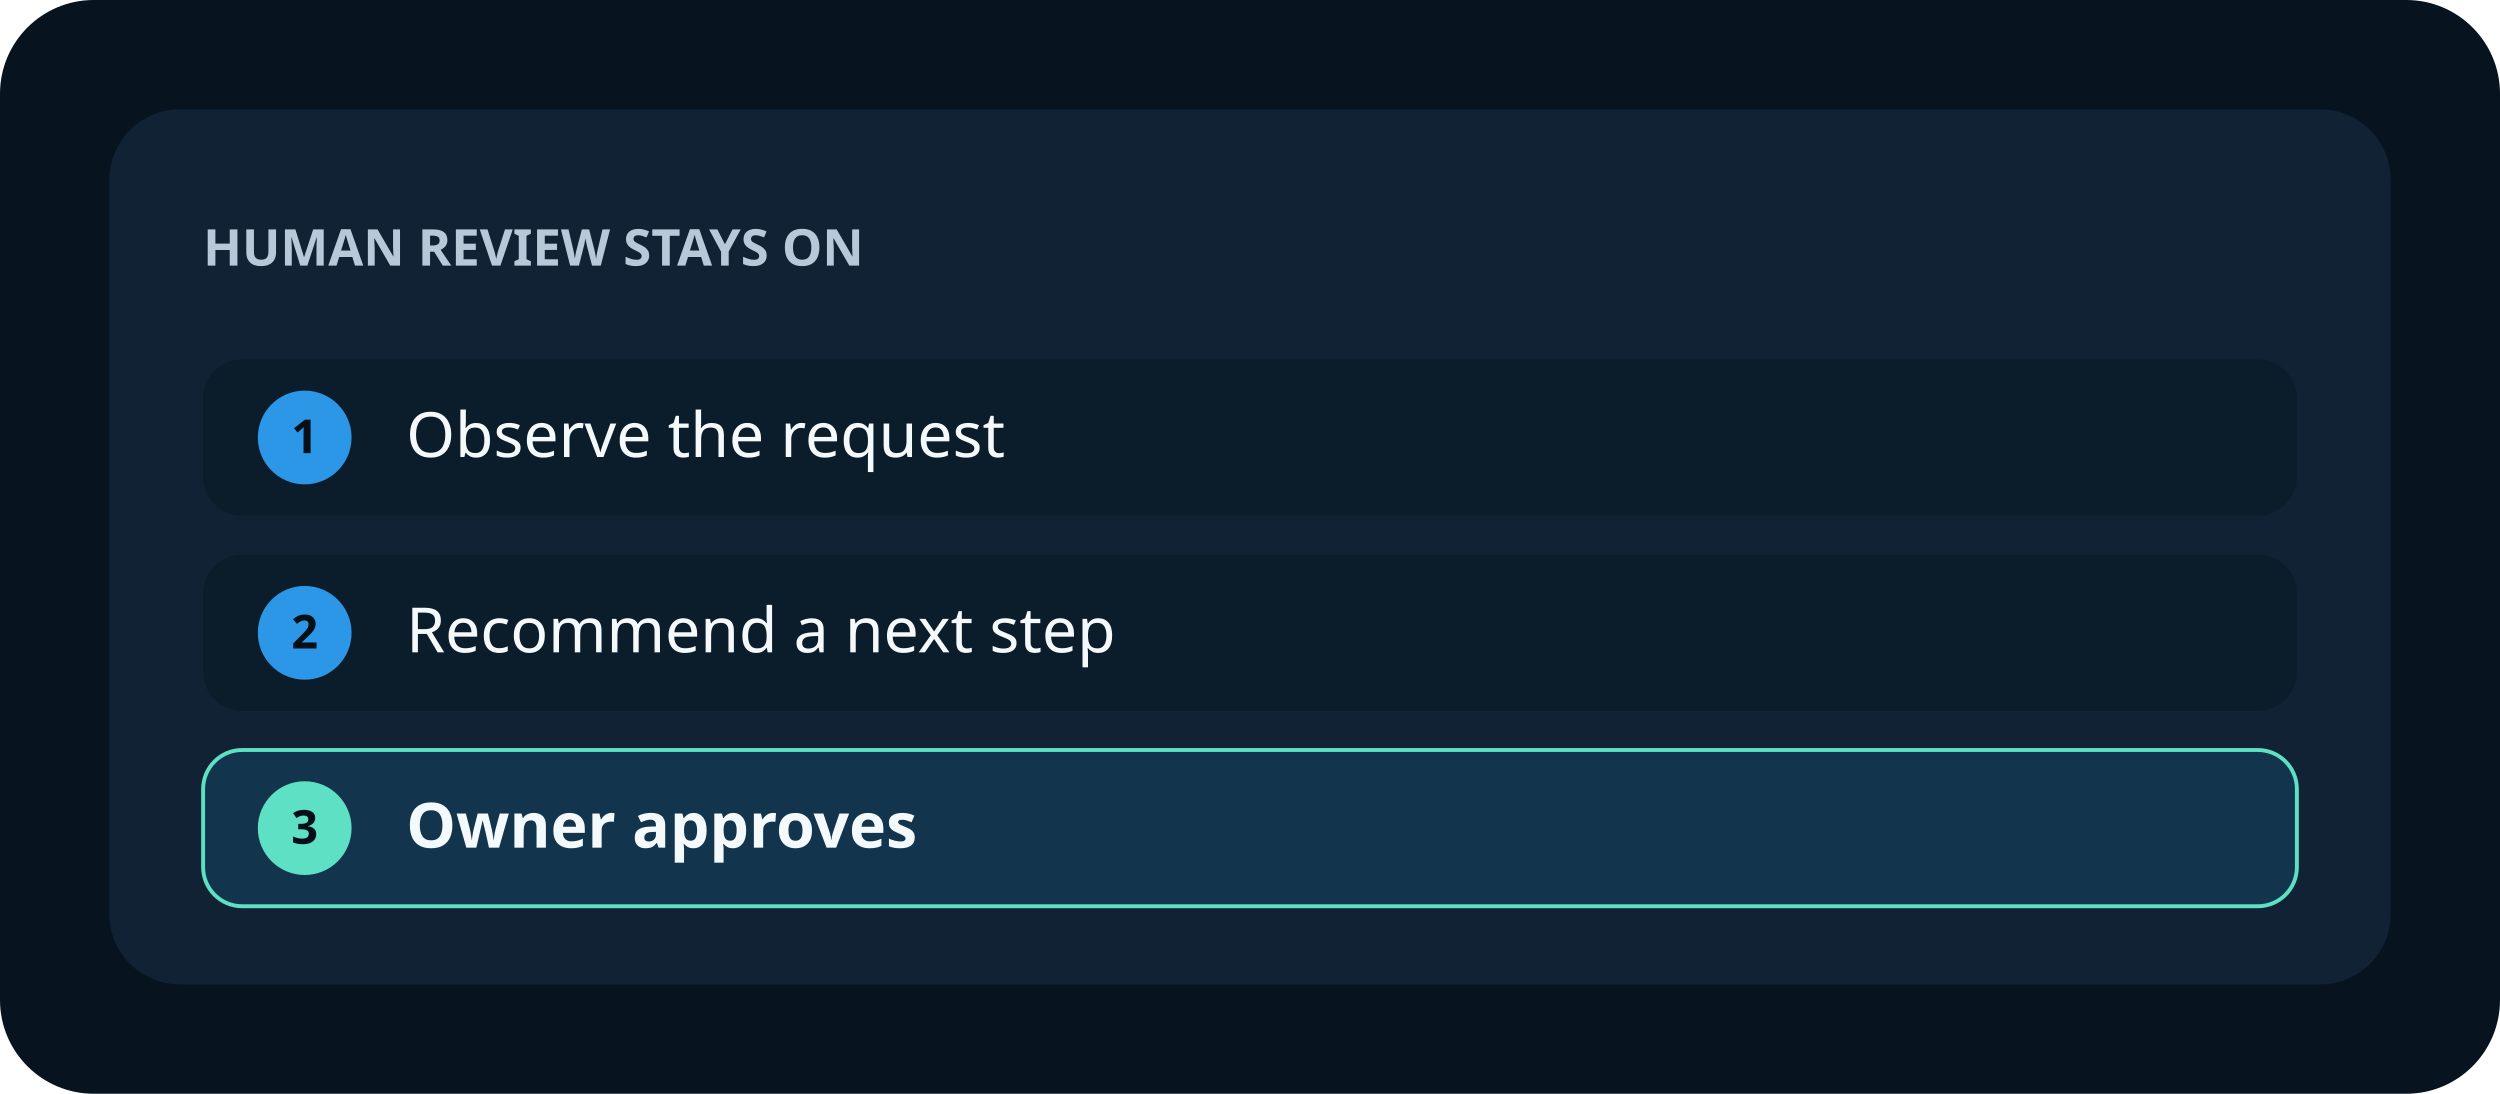
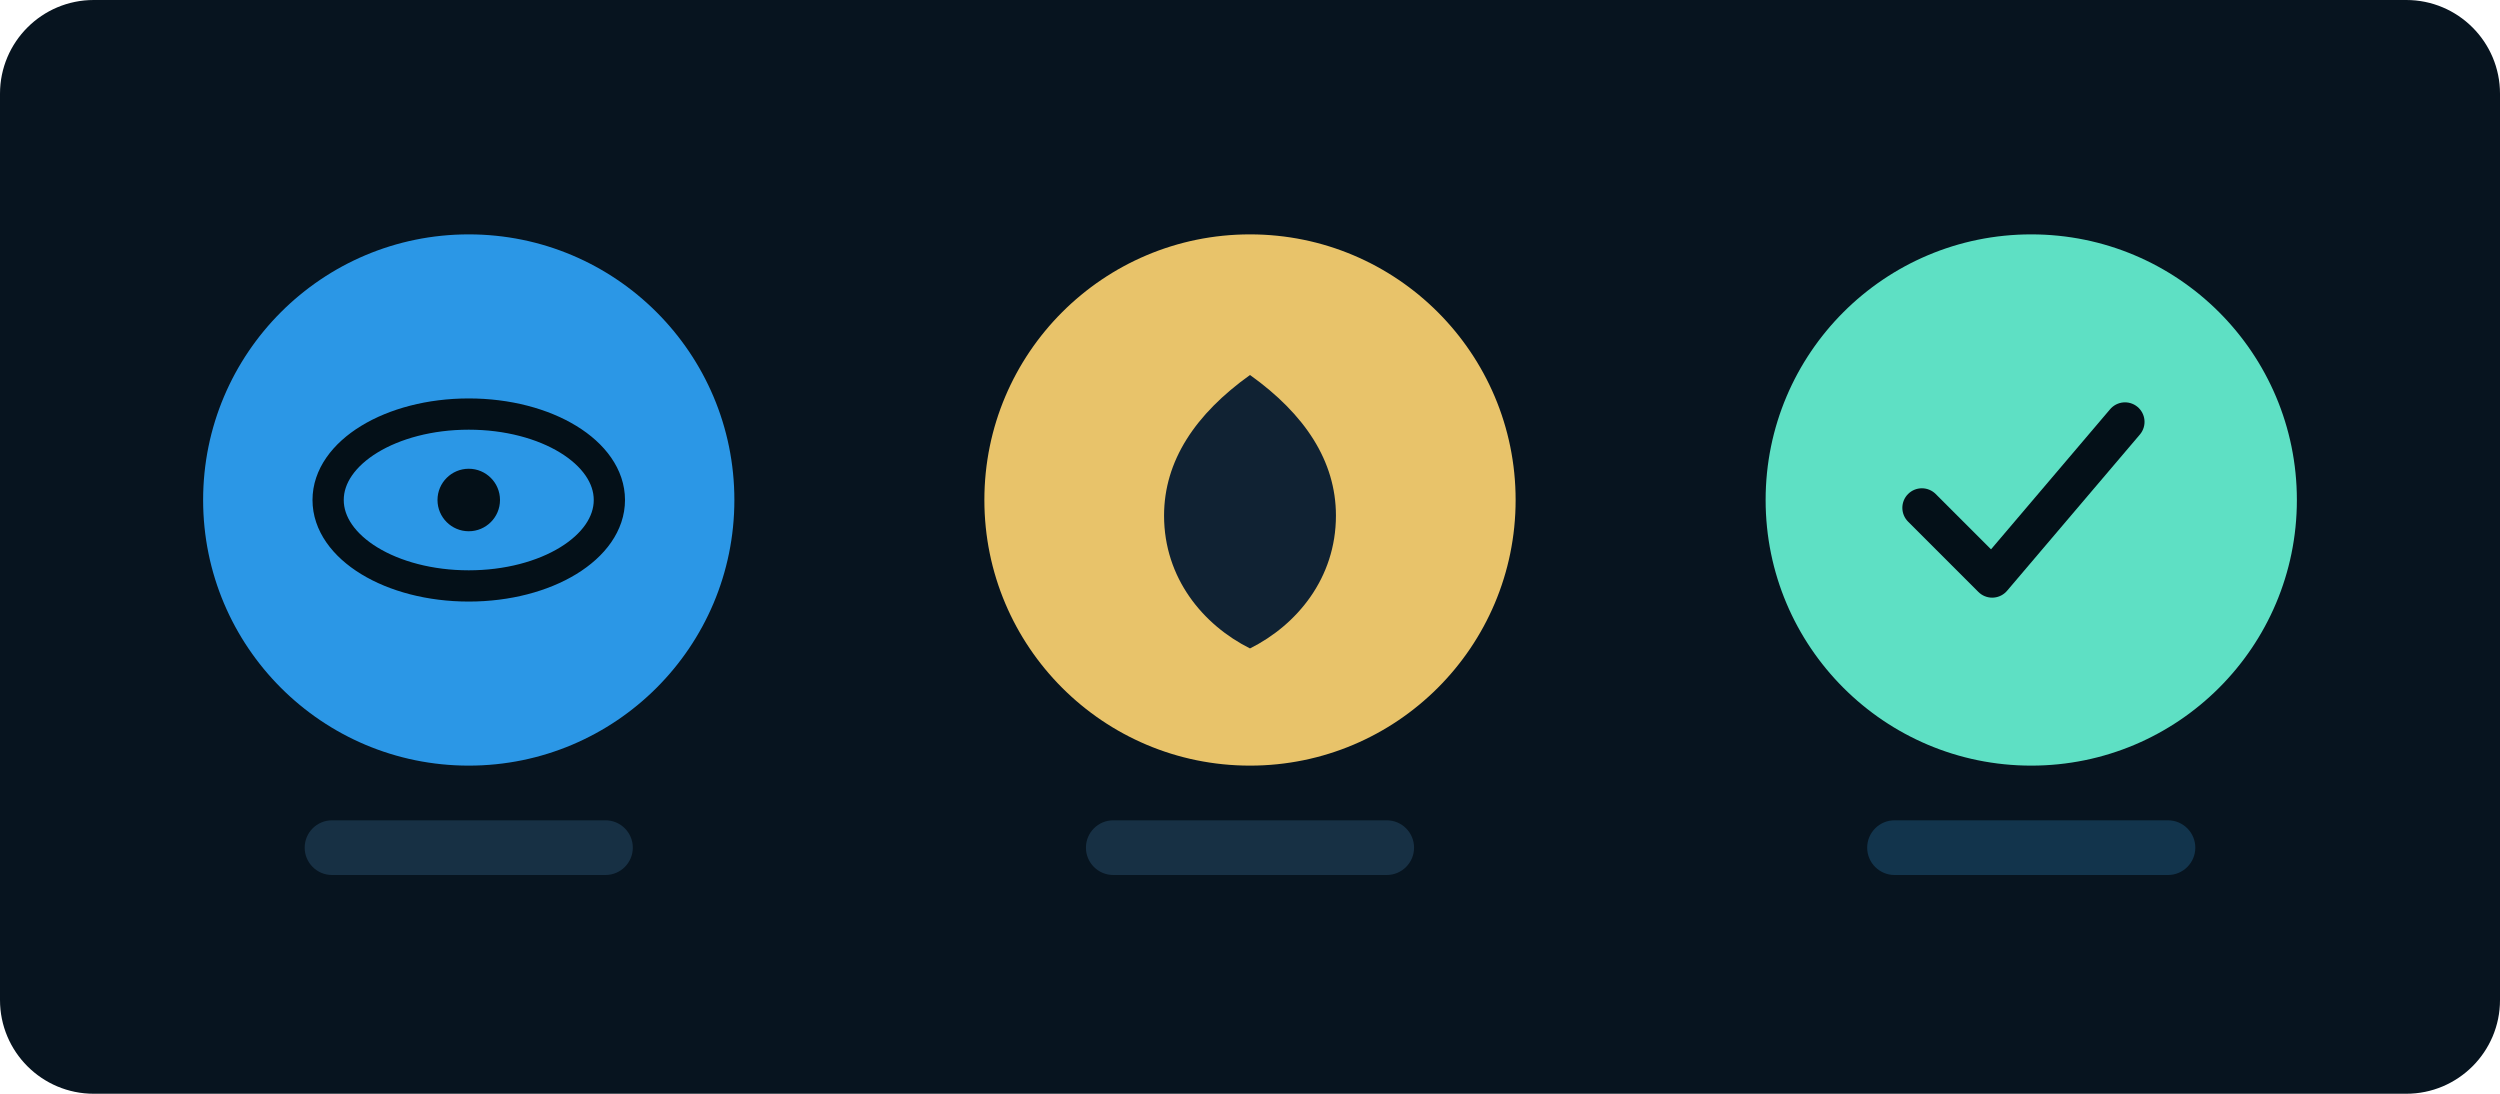
- <svg xmlns="http://www.w3.org/2000/svg" width="640" height="280" viewBox="0 0 640 280" role="img" aria-label="Operations board with observe, recommend, and human approval">
+ <svg xmlns="http://www.w3.org/2000/svg" width="640" height="280" viewBox="0 0 640 280" role="img" aria-labelledby="opsTitle opsDesc">
  <rect width="640" height="280" rx="24" fill="#07141f" />
-   <rect x="28" y="28" width="584" height="224" rx="18" fill="#102233" />
-   <text x="52" y="68" fill="#b7c9d8" font-family="Segoe UI, sans-serif" font-size="13" font-weight="700">HUMAN REVIEW STAYS ON</text>
-   <rect x="52" y="92" width="536" height="40" rx="10" fill="#0b1c2a" />
-   <circle cx="78" cy="112" r="12" fill="#2b97e6" />
-   <text x="78" y="116" text-anchor="middle" fill="#041018" font-family="Segoe UI, sans-serif" font-size="12" font-weight="700">1</text>
-   <text x="104" y="117" fill="#f4f9fc" font-family="Segoe UI, sans-serif" font-size="16">Observe the request</text>
-   <rect x="52" y="142" width="536" height="40" rx="10" fill="#0b1c2a" />
-   <circle cx="78" cy="162" r="12" fill="#2b97e6" />
-   <text x="78" y="166" text-anchor="middle" fill="#041018" font-family="Segoe UI, sans-serif" font-size="12" font-weight="700">2</text>
-   <text x="104" y="167" fill="#f4f9fc" font-family="Segoe UI, sans-serif" font-size="16">Recommend a next step</text>
-   <rect x="52" y="192" width="536" height="40" rx="10" fill="#12344c" stroke="#5ee0c4" />
-   <circle cx="78" cy="212" r="12" fill="#5ee0c4" />
-   <text x="78" y="216" text-anchor="middle" fill="#041018" font-family="Segoe UI, sans-serif" font-size="12" font-weight="700">3</text>
-   <text x="104" y="217" fill="#f4f9fc" font-family="Segoe UI, sans-serif" font-size="16" font-weight="700">Owner approves</text>
+   <circle cx="120" cy="128" r="68" fill="#2b97e6" />
+   <ellipse cx="120" cy="128" rx="36" ry="22" fill="none" stroke="#041018" stroke-width="8" />
+   <circle cx="120" cy="128" r="8" fill="#041018" />
+   <circle cx="320" cy="128" r="68" fill="#e8c36a" />
+   <path d="M320 96c14 10 22 22 22 36 0 16-10 28-22 34-12-6-22-18-22-34 0-14 8-26 22-36z" fill="#102233" />
+   <circle cx="520" cy="128" r="68" fill="#5ee0c4" />
+   <path d="M492 130l18 18 34-40" fill="none" stroke="#041018" stroke-width="10" stroke-linecap="round" stroke-linejoin="round" />
+   <rect x="78" y="210" width="84" height="14" rx="7" fill="#173044" />
+   <rect x="278" y="210" width="84" height="14" rx="7" fill="#173044" />
+   <rect x="478" y="210" width="84" height="14" rx="7" fill="#12344c" />
</svg>
